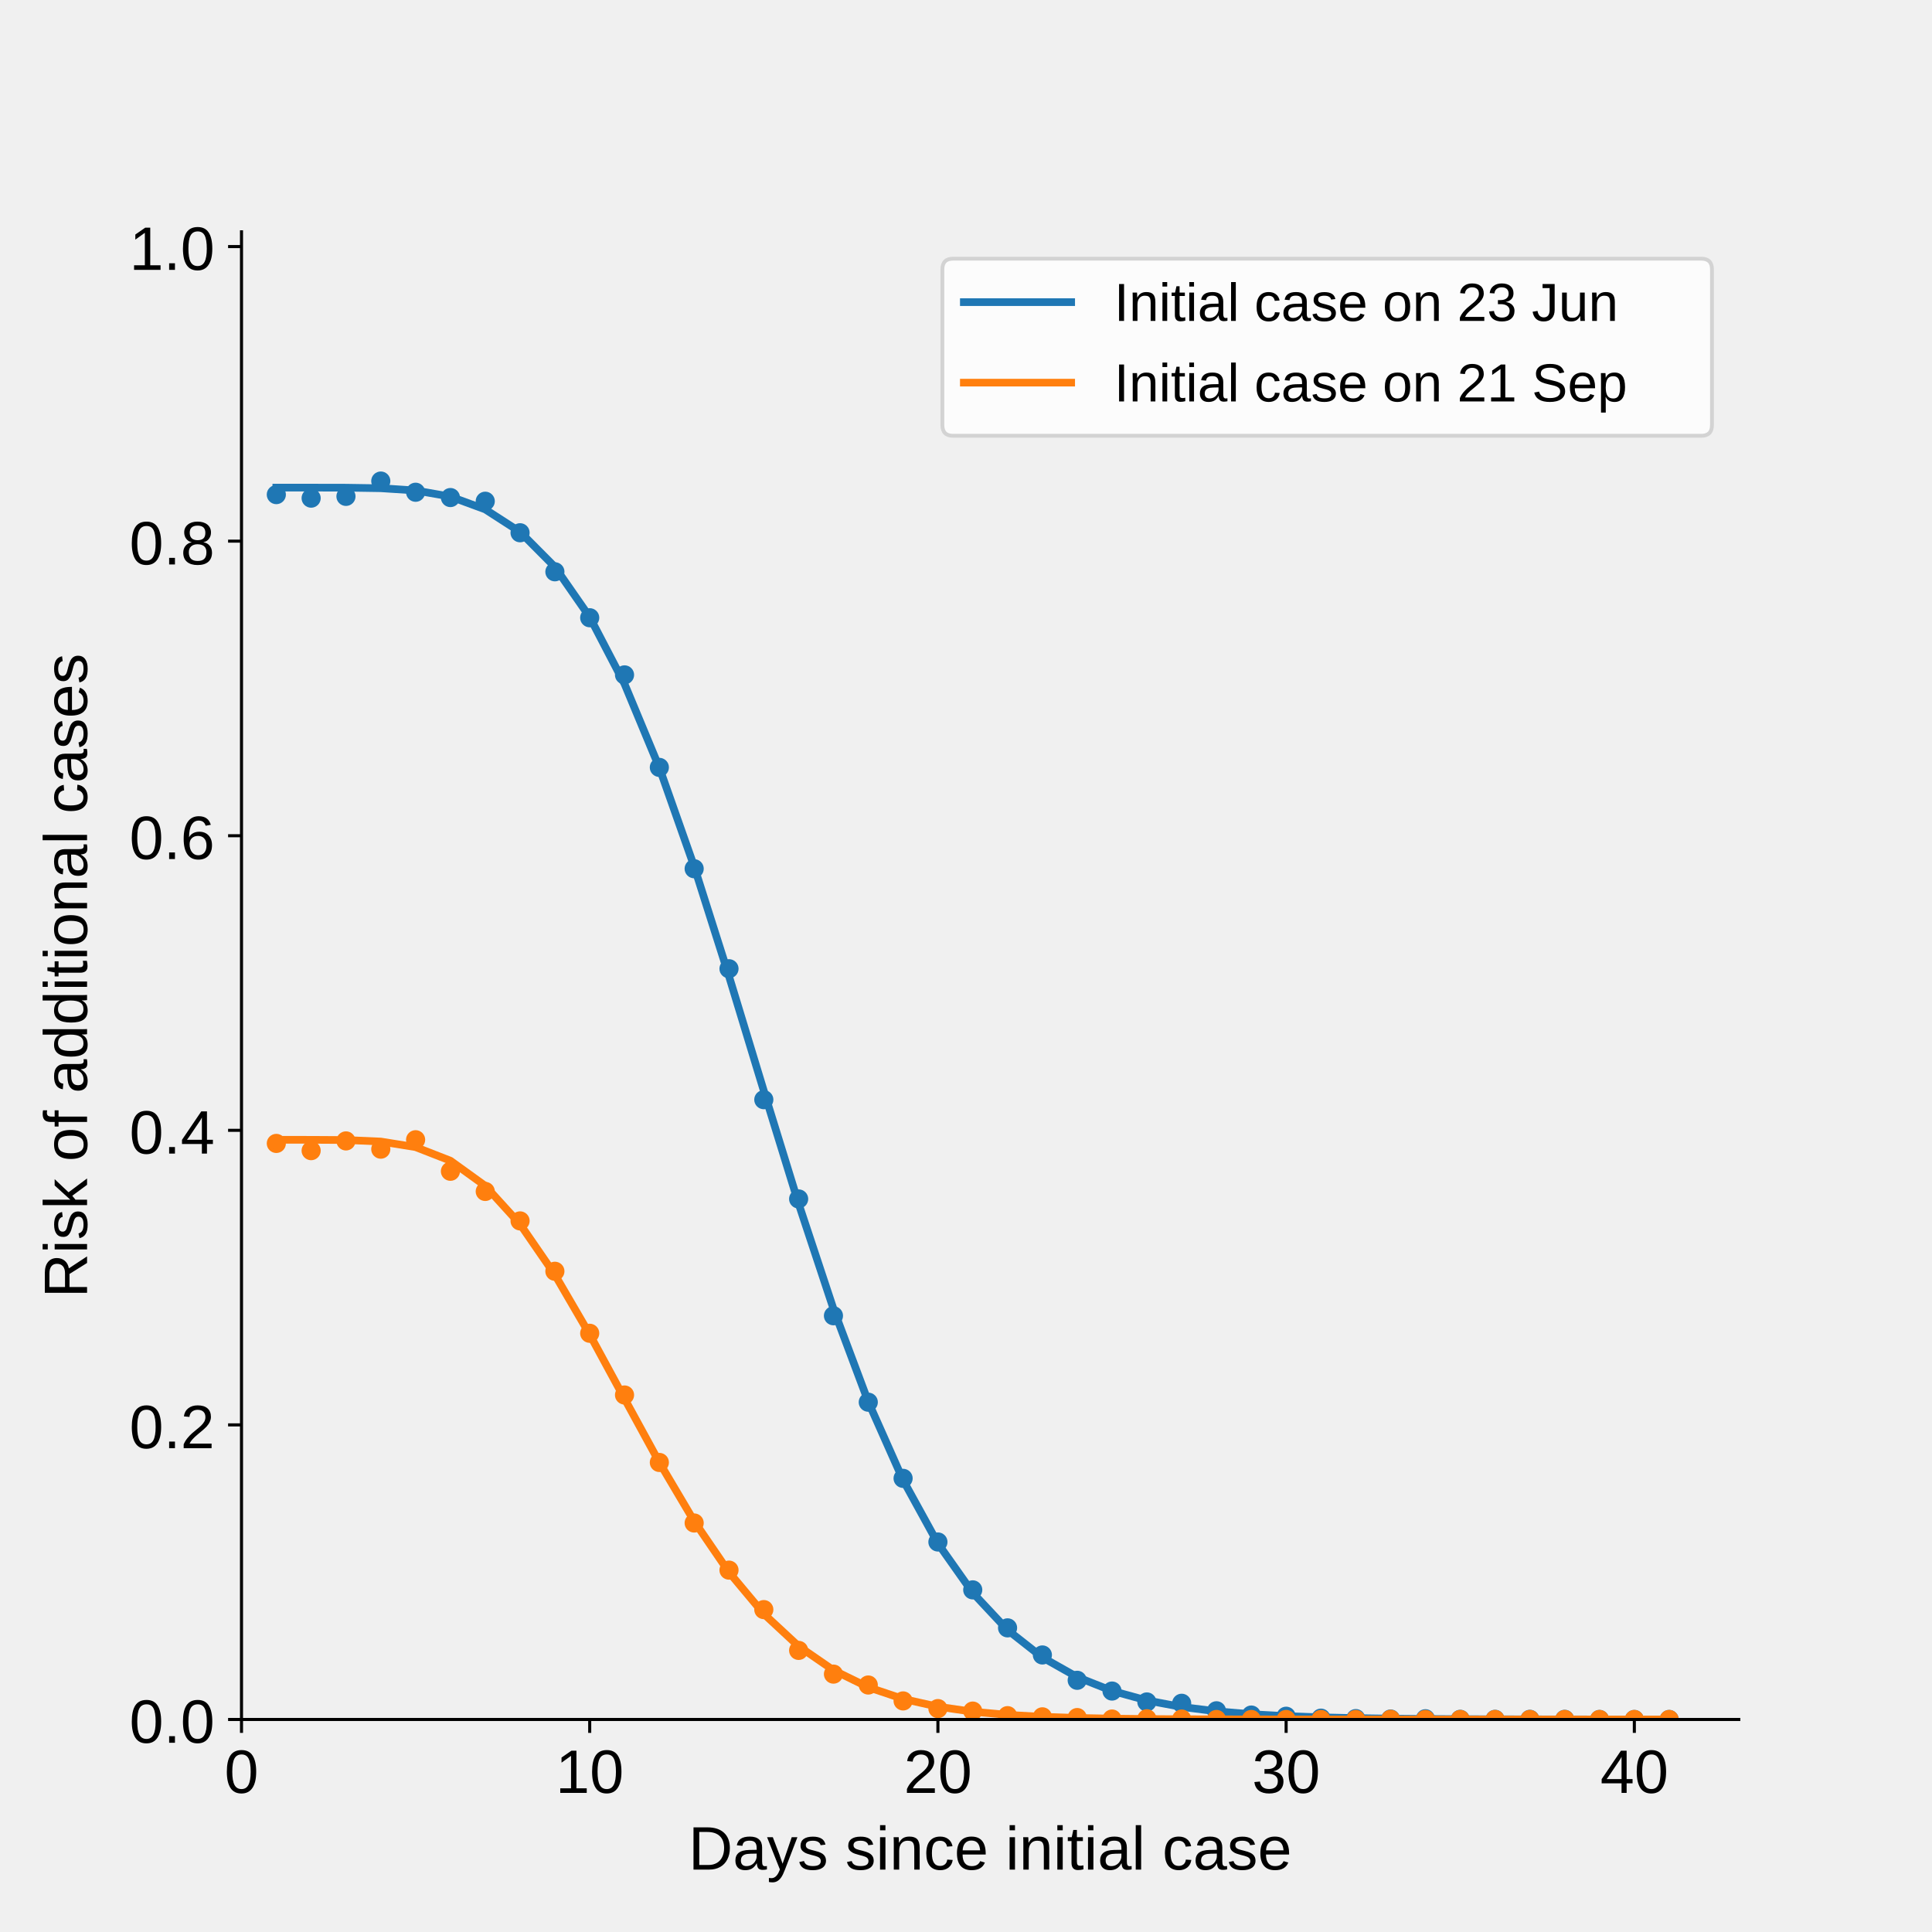
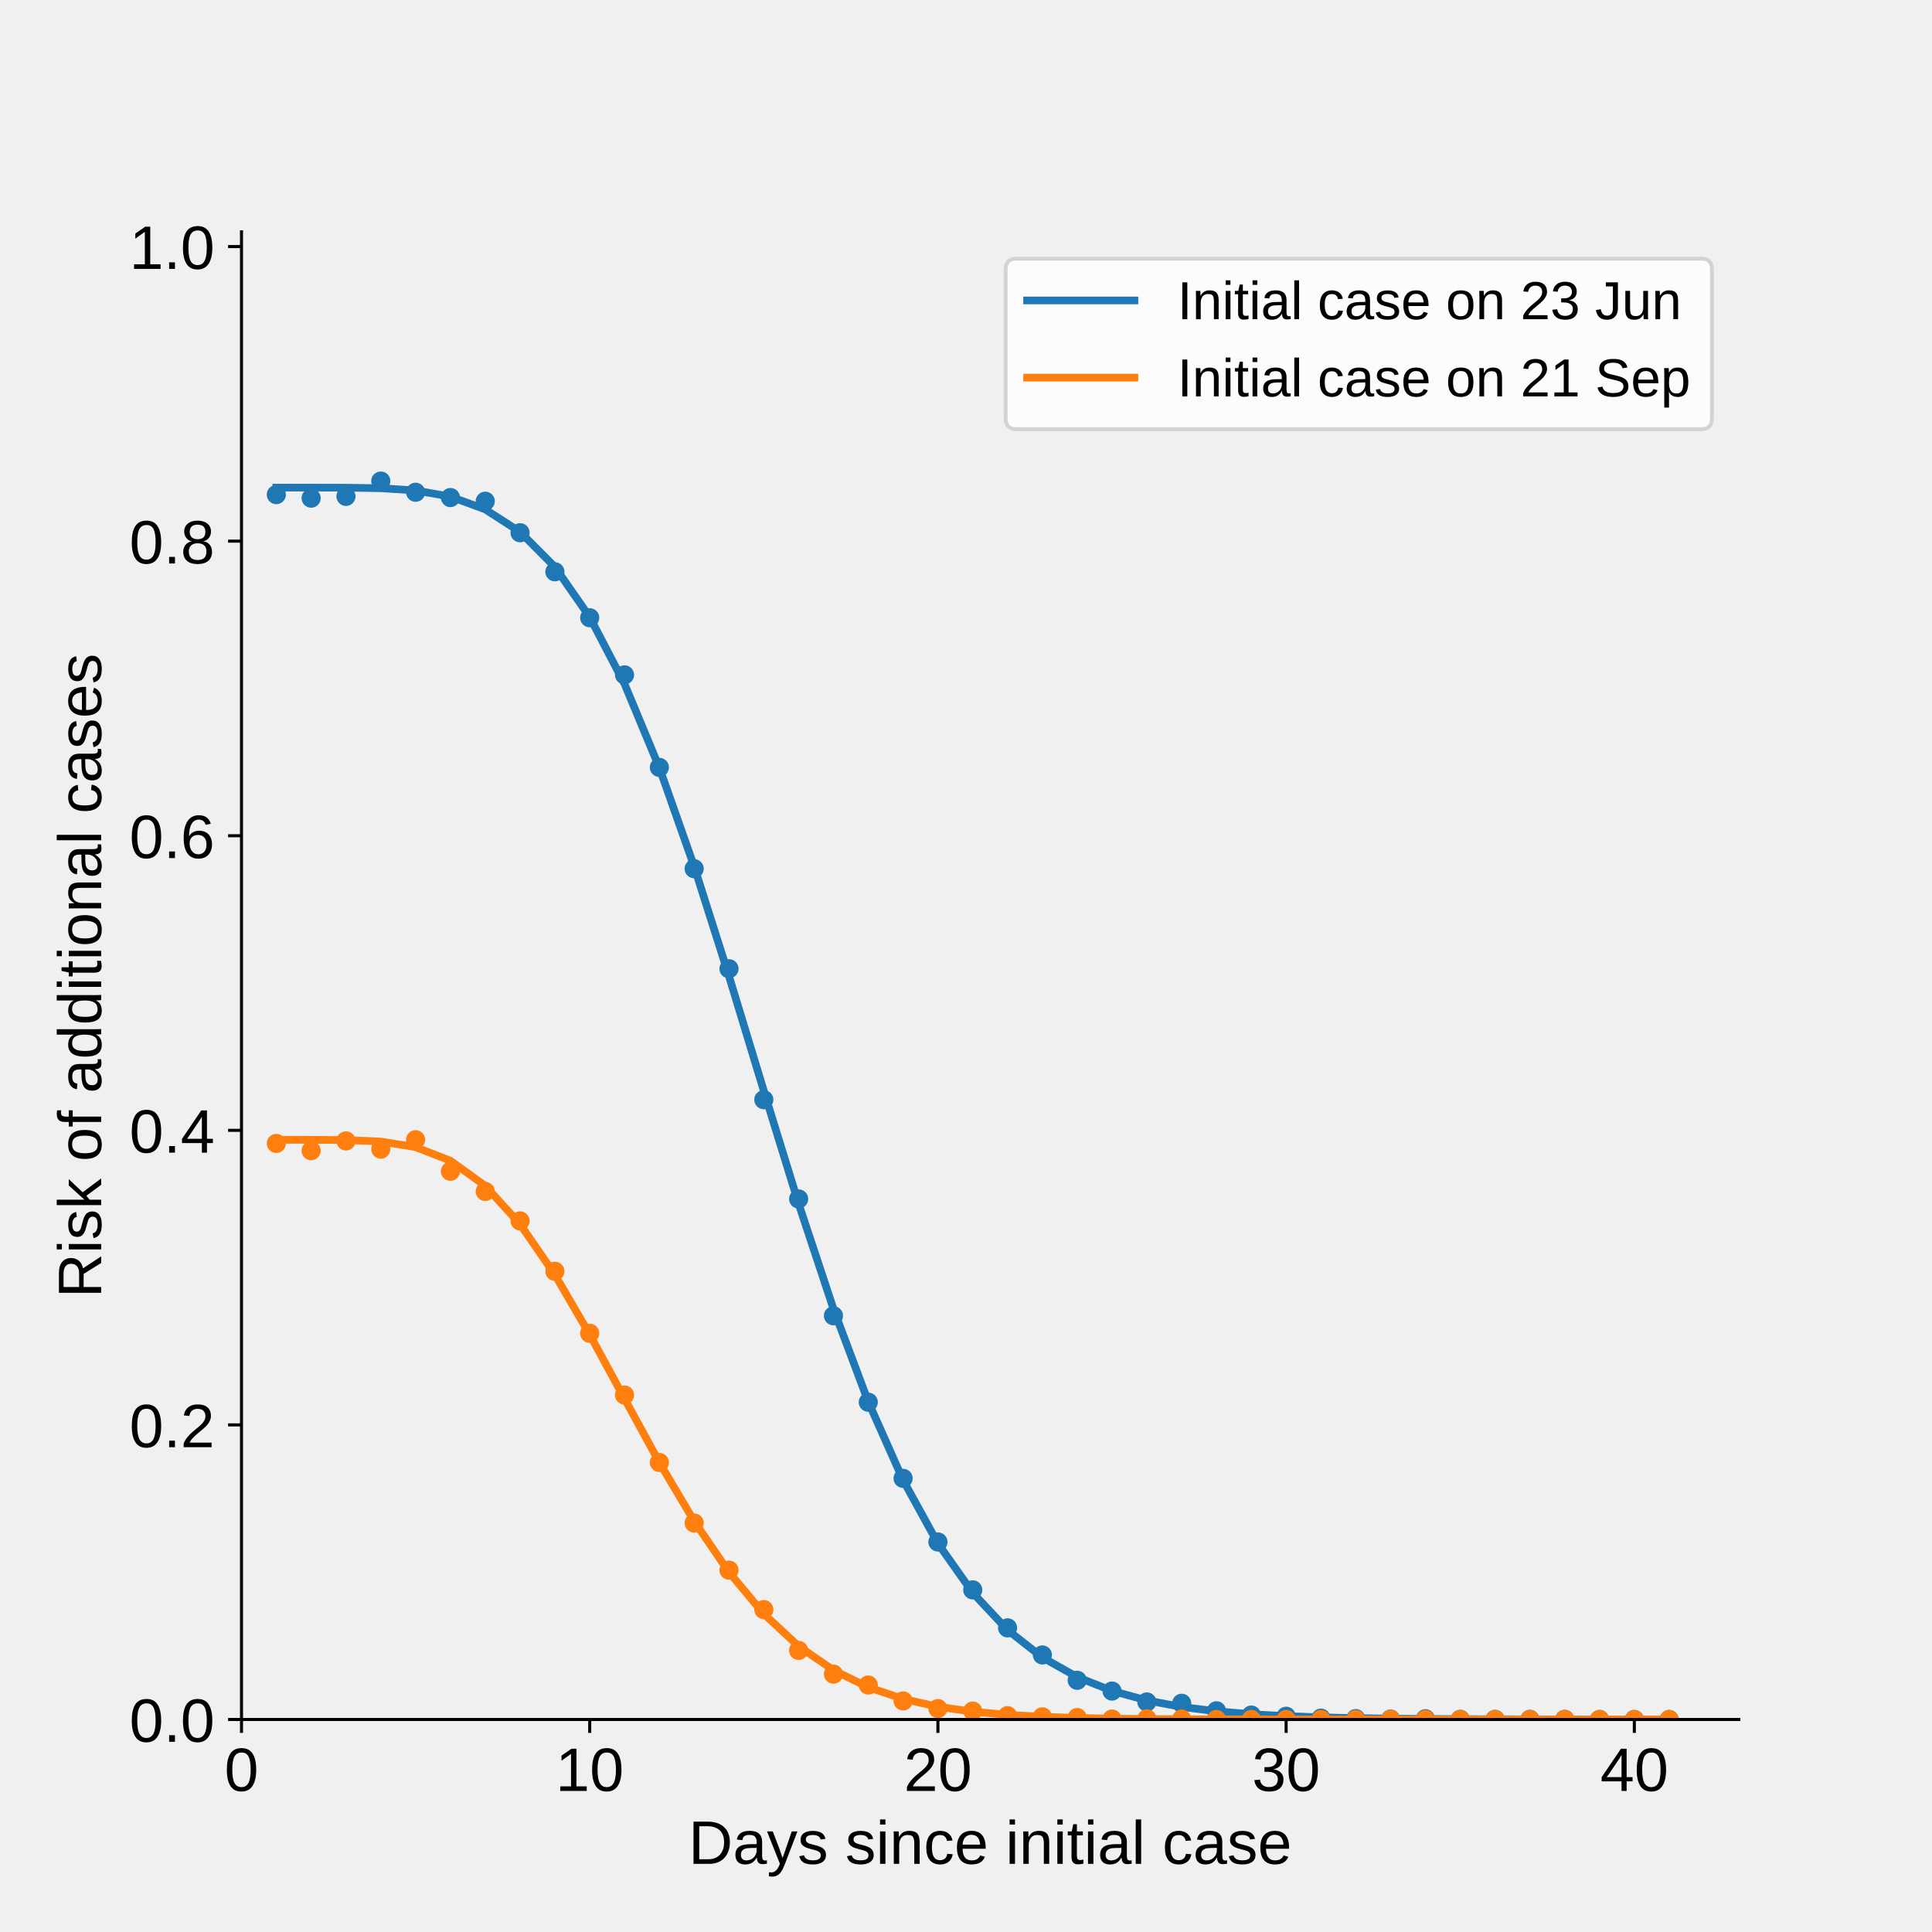
<svg xmlns="http://www.w3.org/2000/svg" xmlns:xlink="http://www.w3.org/1999/xlink" width="504pt" height="504pt" viewBox="0 0 504 504" version="1.1">
  <defs>
    <style type="text/css">*{stroke-linejoin: round; stroke-linecap: butt}</style>
  </defs>
  <g id="figure_1">
    <g id="patch_1">
      <path d="M 0 504  L 504 504  L 504 0  L 0 0  L 0 504  z " style="fill: none" />
    </g>
    <g id="axes_1">
      <g id="patch_2">
        <path d="M 63 448.56  L 453.6 448.56  L 453.6 60.48  L 63 60.48  L 63 448.56  z " style="fill: none" />
      </g>
      <g id="matplotlib.axis_1">
        <g id="xtick_1">
          <g id="line2d_1">
            <defs>
-               <path id="m8d5e9d5358" d="M 0 0  L 0 3.5  " style="stroke: #000000; stroke-width: 0.8" />
+               <path id="m6ea87cc6c7" d="M 0 0  L 0 3.5  " style="stroke: #000000; stroke-width: 0.8" />
            </defs>
            <g>
-               <use xlink:href="#m8d5e9d5358" x="63" y="448.56" style="stroke: #000000; stroke-width: 0.8" />
+               <use xlink:href="#m6ea87cc6c7" x="63" y="448.56" style="stroke: #000000; stroke-width: 0.8" />
            </g>
          </g>
          <g id="text_1">
-             <text style="font-size: 16px; font-family: 'Arial', sans-serif; text-anchor: middle" x="63" y="467.716" transform="rotate(-0 63 467.7163)">0</text>
+             <text style="font-size: 16px; font-family: 'Arial', sans-serif; text-anchor: middle" x="63" y="467.208" transform="rotate(-0 63 467.2084)">0</text>
          </g>
        </g>
        <g id="xtick_2">
          <g id="line2d_2">
            <g>
-               <use xlink:href="#m8d5e9d5358" x="153.837" y="448.56" style="stroke: #000000; stroke-width: 0.8" />
+               <use xlink:href="#m6ea87cc6c7" x="153.837" y="448.56" style="stroke: #000000; stroke-width: 0.8" />
            </g>
          </g>
          <g id="text_2">
-             <text style="font-size: 16px; font-family: 'Arial', sans-serif; text-anchor: middle" x="153.837" y="467.716" transform="rotate(-0 153.8372 467.7163)">10</text>
+             <text style="font-size: 16px; font-family: 'Arial', sans-serif; text-anchor: middle" x="153.837" y="467.208" transform="rotate(-0 153.8372 467.2084)">10</text>
          </g>
        </g>
        <g id="xtick_3">
          <g id="line2d_3">
            <g>
-               <use xlink:href="#m8d5e9d5358" x="244.674" y="448.56" style="stroke: #000000; stroke-width: 0.8" />
+               <use xlink:href="#m6ea87cc6c7" x="244.674" y="448.56" style="stroke: #000000; stroke-width: 0.8" />
            </g>
          </g>
          <g id="text_3">
-             <text style="font-size: 16px; font-family: 'Arial', sans-serif; text-anchor: middle" x="244.674" y="467.716" transform="rotate(-0 244.6744 467.7163)">20</text>
+             <text style="font-size: 16px; font-family: 'Arial', sans-serif; text-anchor: middle" x="244.674" y="467.208" transform="rotate(-0 244.6744 467.2084)">20</text>
          </g>
        </g>
        <g id="xtick_4">
          <g id="line2d_4">
            <g>
-               <use xlink:href="#m8d5e9d5358" x="335.512" y="448.56" style="stroke: #000000; stroke-width: 0.8" />
+               <use xlink:href="#m6ea87cc6c7" x="335.512" y="448.56" style="stroke: #000000; stroke-width: 0.8" />
            </g>
          </g>
          <g id="text_4">
-             <text style="font-size: 16px; font-family: 'Arial', sans-serif; text-anchor: middle" x="335.512" y="467.716" transform="rotate(-0 335.5116 467.7163)">30</text>
+             <text style="font-size: 16px; font-family: 'Arial', sans-serif; text-anchor: middle" x="335.512" y="467.208" transform="rotate(-0 335.5116 467.2084)">30</text>
          </g>
        </g>
        <g id="xtick_5">
          <g id="line2d_5">
            <g>
-               <use xlink:href="#m8d5e9d5358" x="426.349" y="448.56" style="stroke: #000000; stroke-width: 0.8" />
+               <use xlink:href="#m6ea87cc6c7" x="426.349" y="448.56" style="stroke: #000000; stroke-width: 0.8" />
            </g>
          </g>
          <g id="text_5">
-             <text style="font-size: 16px; font-family: 'Arial', sans-serif; text-anchor: middle" x="426.349" y="467.716" transform="rotate(-0 426.3488 467.7163)">40</text>
+             <text style="font-size: 16px; font-family: 'Arial', sans-serif; text-anchor: middle" x="426.349" y="467.208" transform="rotate(-0 426.3488 467.2084)">40</text>
          </g>
        </g>
        <g id="text_6">
-           <text style="font-size: 16px; font-family: 'Arial', sans-serif; text-anchor: middle" x="258.3" y="487.717" transform="rotate(-0 258.3 487.7175)">Days since initial case</text>
+           <text style="font-size: 16px; font-family: 'Arial', sans-serif; text-anchor: middle" x="258.3" y="486.224" transform="rotate(-0 258.3 486.2241)">Days since initial case</text>
        </g>
      </g>
      <g id="matplotlib.axis_2">
        <g id="ytick_1">
          <g id="line2d_6">
            <defs>
-               <path id="ma9a25d0d80" d="M 0 0  L -3.5 0  " style="stroke: #000000; stroke-width: 0.8" />
+               <path id="me4f14fa879" d="M 0 0  L -3.5 0  " style="stroke: #000000; stroke-width: 0.8" />
            </defs>
            <g>
-               <use xlink:href="#ma9a25d0d80" x="63" y="448.56" style="stroke: #000000; stroke-width: 0.8" />
+               <use xlink:href="#me4f14fa879" x="63" y="448.56" style="stroke: #000000; stroke-width: 0.8" />
            </g>
          </g>
          <g id="text_7">
-             <text style="font-size: 16px; font-family: 'Arial', sans-serif; text-anchor: end" x="56" y="454.638" transform="rotate(-0 56 454.6381)">0.0</text>
+             <text style="font-size: 16px; font-family: 'Arial', sans-serif; text-anchor: end" x="56" y="454.384" transform="rotate(-0 56 454.3842)">0.0</text>
          </g>
        </g>
        <g id="ytick_2">
          <g id="line2d_7">
            <g>
-               <use xlink:href="#ma9a25d0d80" x="63" y="371.712" style="stroke: #000000; stroke-width: 0.8" />
+               <use xlink:href="#me4f14fa879" x="63" y="371.712" style="stroke: #000000; stroke-width: 0.8" />
            </g>
          </g>
          <g id="text_8">
-             <text style="font-size: 16px; font-family: 'Arial', sans-serif; text-anchor: end" x="56" y="377.791" transform="rotate(-0 56 377.7906)">0.2</text>
+             <text style="font-size: 16px; font-family: 'Arial', sans-serif; text-anchor: end" x="56" y="377.537" transform="rotate(-0 56 377.5367)">0.2</text>
          </g>
        </g>
        <g id="ytick_3">
          <g id="line2d_8">
            <g>
-               <use xlink:href="#ma9a25d0d80" x="63" y="294.865" style="stroke: #000000; stroke-width: 0.8" />
+               <use xlink:href="#me4f14fa879" x="63" y="294.865" style="stroke: #000000; stroke-width: 0.8" />
            </g>
          </g>
          <g id="text_9">
-             <text style="font-size: 16px; font-family: 'Arial', sans-serif; text-anchor: end" x="56" y="300.943" transform="rotate(-0 56 300.9431)">0.4</text>
+             <text style="font-size: 16px; font-family: 'Arial', sans-serif; text-anchor: end" x="56" y="300.689" transform="rotate(-0 56 300.6892)">0.4</text>
          </g>
        </g>
        <g id="ytick_4">
          <g id="line2d_9">
            <g>
-               <use xlink:href="#ma9a25d0d80" x="63" y="218.017" style="stroke: #000000; stroke-width: 0.8" />
+               <use xlink:href="#me4f14fa879" x="63" y="218.017" style="stroke: #000000; stroke-width: 0.8" />
            </g>
          </g>
          <g id="text_10">
-             <text style="font-size: 16px; font-family: 'Arial', sans-serif; text-anchor: end" x="56" y="224.096" transform="rotate(-0 56 224.0956)">0.6</text>
+             <text style="font-size: 16px; font-family: 'Arial', sans-serif; text-anchor: end" x="56" y="223.842" transform="rotate(-0 56 223.8416)">0.6</text>
          </g>
        </g>
        <g id="ytick_5">
          <g id="line2d_10">
            <g>
-               <use xlink:href="#ma9a25d0d80" x="63" y="141.17" style="stroke: #000000; stroke-width: 0.8" />
+               <use xlink:href="#me4f14fa879" x="63" y="141.17" style="stroke: #000000; stroke-width: 0.8" />
            </g>
          </g>
          <g id="text_11">
-             <text style="font-size: 16px; font-family: 'Arial', sans-serif; text-anchor: end" x="56" y="147.248" transform="rotate(-0 56 147.248)">0.8</text>
+             <text style="font-size: 16px; font-family: 'Arial', sans-serif; text-anchor: end" x="56" y="146.994" transform="rotate(-0 56 146.9941)">0.8</text>
          </g>
        </g>
        <g id="ytick_6">
          <g id="line2d_11">
            <g>
-               <use xlink:href="#ma9a25d0d80" x="63" y="64.322" style="stroke: #000000; stroke-width: 0.8" />
+               <use xlink:href="#me4f14fa879" x="63" y="64.322" style="stroke: #000000; stroke-width: 0.8" />
            </g>
          </g>
          <g id="text_12">
-             <text style="font-size: 16px; font-family: 'Arial', sans-serif; text-anchor: end" x="56" y="70.401" transform="rotate(-0 56 70.4005)">1.0</text>
+             <text style="font-size: 16px; font-family: 'Arial', sans-serif; text-anchor: end" x="56" y="70.147" transform="rotate(-0 56 70.1466)">1.0</text>
          </g>
        </g>
        <g id="text_13">
-           <text style="font-size: 16px; font-family: 'Arial', sans-serif; text-anchor: middle" x="22.711" y="254.52" transform="rotate(-90 22.71125 254.52)">Risk of additional cases</text>
+           <text style="font-size: 16px; font-family: 'Arial', sans-serif; text-anchor: middle" x="26.393" y="254.52" transform="rotate(-90 26.39281 254.52)">Risk of additional cases</text>
        </g>
      </g>
      <g id="line2d_12">
-         <path d="M 72.084 127.204  L 81.167 127.205  L 90.251 127.222  L 99.335 127.365  L 108.419 127.951  L 117.502 129.547  L 126.586 132.888  L 135.67 138.753  L 144.753 147.894  L 153.837 160.967  L 162.921 178.411  L 172.005 200.268  L 181.088 226.042  L 190.172 254.661  L 199.256 284.566  L 208.34 314.015  L 217.423 341.439  L 226.507 365.677  L 235.591 386.111  L 244.674 402.631  L 253.758 415.501  L 262.842 425.218  L 271.926 432.364  L 281.009 437.491  L 290.093 441.098  L 299.177 443.591  L 308.26 445.288  L 317.344 446.427  L 326.428 447.183  L 335.512 447.678  L 344.595 447.999  L 353.679 448.206  L 362.763 448.338  L 371.847 448.422  L 380.93 448.474  L 390.014 448.507  L 399.098 448.528  L 408.181 448.54  L 417.265 448.548  L 426.349 448.553  L 435.433 448.56  " clip-path="url(#pbad098b954)" style="fill: none; stroke: #1f77b4; stroke-width: 2; stroke-linecap: square" />
+         <path d="M 72.084 127.204  L 81.167 127.205  L 90.251 127.222  L 99.335 127.365  L 108.419 127.951  L 117.502 129.547  L 126.586 132.888  L 135.67 138.753  L 144.753 147.894  L 153.837 160.967  L 162.921 178.411  L 172.005 200.268  L 181.088 226.042  L 190.172 254.661  L 199.256 284.566  L 208.34 314.015  L 217.423 341.439  L 226.507 365.677  L 235.591 386.111  L 244.674 402.631  L 253.758 415.501  L 262.842 425.218  L 271.926 432.364  L 281.009 437.491  L 290.093 441.098  L 299.177 443.591  L 308.26 445.288  L 317.344 446.427  L 326.428 447.183  L 335.512 447.678  L 344.595 447.999  L 353.679 448.206  L 362.763 448.338  L 371.847 448.422  L 380.93 448.474  L 390.014 448.507  L 399.098 448.528  L 408.181 448.54  L 417.265 448.548  L 426.349 448.553  L 435.433 448.56  " clip-path="url(#p8e885e8b89)" style="fill: none; stroke: #1f77b4; stroke-width: 2; stroke-linecap: square" />
      </g>
      <g id="line2d_13">
        <defs>
-           <path id="m967193c078" d="M 0 2  C 0.53 2 1.039 1.789 1.414 1.414  C 1.789 1.039 2 0.53 2 0  C 2 -0.53 1.789 -1.039 1.414 -1.414  C 1.039 -1.789 0.53 -2 0 -2  C -0.53 -2 -1.039 -1.789 -1.414 -1.414  C -1.789 -1.039 -2 -0.53 -2 0  C -2 0.53 -1.789 1.039 -1.414 1.414  C -1.039 1.789 -0.53 2 0 2  z " style="stroke: #1f77b4" />
+           <path id="mb5fead1969" d="M 0 2  C 0.53 2 1.039 1.789 1.414 1.414  C 1.789 1.039 2 0.53 2 0  C 2 -0.53 1.789 -1.039 1.414 -1.414  C 1.039 -1.789 0.53 -2 0 -2  C -0.53 -2 -1.039 -1.789 -1.414 -1.414  C -1.789 -1.039 -2 -0.53 -2 0  C -2 0.53 -1.789 1.039 -1.414 1.414  C -1.039 1.789 -0.53 2 0 2  z " style="stroke: #1f77b4" />
        </defs>
-         <g clip-path="url(#pbad098b954)">
-           <use xlink:href="#m967193c078" x="72.084" y="129.028" style="fill: #1f77b4; stroke: #1f77b4" />
-           <use xlink:href="#m967193c078" x="81.167" y="129.95" style="fill: #1f77b4; stroke: #1f77b4" />
-           <use xlink:href="#m967193c078" x="90.251" y="129.489" style="fill: #1f77b4; stroke: #1f77b4" />
-           <use xlink:href="#m967193c078" x="99.335" y="125.493" style="fill: #1f77b4; stroke: #1f77b4" />
-           <use xlink:href="#m967193c078" x="108.419" y="128.413" style="fill: #1f77b4; stroke: #1f77b4" />
-           <use xlink:href="#m967193c078" x="117.502" y="129.796" style="fill: #1f77b4; stroke: #1f77b4" />
-           <use xlink:href="#m967193c078" x="126.586" y="130.757" style="fill: #1f77b4; stroke: #1f77b4" />
-           <use xlink:href="#m967193c078" x="135.67" y="138.98" style="fill: #1f77b4; stroke: #1f77b4" />
-           <use xlink:href="#m967193c078" x="144.753" y="149.162" style="fill: #1f77b4; stroke: #1f77b4" />
-           <use xlink:href="#m967193c078" x="153.837" y="161.15" style="fill: #1f77b4; stroke: #1f77b4" />
-           <use xlink:href="#m967193c078" x="162.921" y="176.059" style="fill: #1f77b4; stroke: #1f77b4" />
-           <use xlink:href="#m967193c078" x="172.005" y="200.189" style="fill: #1f77b4; stroke: #1f77b4" />
-           <use xlink:href="#m967193c078" x="181.088" y="226.624" style="fill: #1f77b4; stroke: #1f77b4" />
-           <use xlink:href="#m967193c078" x="190.172" y="252.714" style="fill: #1f77b4; stroke: #1f77b4" />
-           <use xlink:href="#m967193c078" x="199.256" y="286.873" style="fill: #1f77b4; stroke: #1f77b4" />
-           <use xlink:href="#m967193c078" x="208.34" y="312.77" style="fill: #1f77b4; stroke: #1f77b4" />
-           <use xlink:href="#m967193c078" x="217.423" y="343.24" style="fill: #1f77b4; stroke: #1f77b4" />
-           <use xlink:href="#m967193c078" x="226.507" y="365.795" style="fill: #1f77b4; stroke: #1f77b4" />
-           <use xlink:href="#m967193c078" x="235.591" y="385.66" style="fill: #1f77b4; stroke: #1f77b4" />
-           <use xlink:href="#m967193c078" x="244.674" y="402.259" style="fill: #1f77b4; stroke: #1f77b4" />
-           <use xlink:href="#m967193c078" x="253.758" y="414.747" style="fill: #1f77b4; stroke: #1f77b4" />
-           <use xlink:href="#m967193c078" x="262.842" y="424.66" style="fill: #1f77b4; stroke: #1f77b4" />
-           <use xlink:href="#m967193c078" x="271.926" y="431.73" style="fill: #1f77b4; stroke: #1f77b4" />
-           <use xlink:href="#m967193c078" x="281.009" y="438.339" style="fill: #1f77b4; stroke: #1f77b4" />
-           <use xlink:href="#m967193c078" x="290.093" y="441.144" style="fill: #1f77b4; stroke: #1f77b4" />
-           <use xlink:href="#m967193c078" x="299.177" y="443.988" style="fill: #1f77b4; stroke: #1f77b4" />
-           <use xlink:href="#m967193c078" x="308.26" y="444.333" style="fill: #1f77b4; stroke: #1f77b4" />
-           <use xlink:href="#m967193c078" x="317.344" y="446.293" style="fill: #1f77b4; stroke: #1f77b4" />
-           <use xlink:href="#m967193c078" x="326.428" y="447.407" style="fill: #1f77b4; stroke: #1f77b4" />
-           <use xlink:href="#m967193c078" x="335.512" y="447.715" style="fill: #1f77b4; stroke: #1f77b4" />
-           <use xlink:href="#m967193c078" x="344.595" y="448.214" style="fill: #1f77b4; stroke: #1f77b4" />
-           <use xlink:href="#m967193c078" x="353.679" y="448.329" style="fill: #1f77b4; stroke: #1f77b4" />
-           <use xlink:href="#m967193c078" x="362.763" y="448.445" style="fill: #1f77b4; stroke: #1f77b4" />
-           <use xlink:href="#m967193c078" x="371.847" y="448.368" style="fill: #1f77b4; stroke: #1f77b4" />
-           <use xlink:href="#m967193c078" x="380.93" y="448.522" style="fill: #1f77b4; stroke: #1f77b4" />
-           <use xlink:href="#m967193c078" x="390.014" y="448.522" style="fill: #1f77b4; stroke: #1f77b4" />
-           <use xlink:href="#m967193c078" x="399.098" y="448.522" style="fill: #1f77b4; stroke: #1f77b4" />
-           <use xlink:href="#m967193c078" x="408.181" y="448.522" style="fill: #1f77b4; stroke: #1f77b4" />
-           <use xlink:href="#m967193c078" x="417.265" y="448.56" style="fill: #1f77b4; stroke: #1f77b4" />
-           <use xlink:href="#m967193c078" x="426.349" y="448.56" style="fill: #1f77b4; stroke: #1f77b4" />
-           <use xlink:href="#m967193c078" x="435.433" y="448.56" style="fill: #1f77b4; stroke: #1f77b4" />
+         <g clip-path="url(#p8e885e8b89)">
+           <use xlink:href="#mb5fead1969" x="72.084" y="129.028" style="fill: #1f77b4; stroke: #1f77b4" />
+           <use xlink:href="#mb5fead1969" x="81.167" y="129.95" style="fill: #1f77b4; stroke: #1f77b4" />
+           <use xlink:href="#mb5fead1969" x="90.251" y="129.489" style="fill: #1f77b4; stroke: #1f77b4" />
+           <use xlink:href="#mb5fead1969" x="99.335" y="125.493" style="fill: #1f77b4; stroke: #1f77b4" />
+           <use xlink:href="#mb5fead1969" x="108.419" y="128.413" style="fill: #1f77b4; stroke: #1f77b4" />
+           <use xlink:href="#mb5fead1969" x="117.502" y="129.796" style="fill: #1f77b4; stroke: #1f77b4" />
+           <use xlink:href="#mb5fead1969" x="126.586" y="130.757" style="fill: #1f77b4; stroke: #1f77b4" />
+           <use xlink:href="#mb5fead1969" x="135.67" y="138.98" style="fill: #1f77b4; stroke: #1f77b4" />
+           <use xlink:href="#mb5fead1969" x="144.753" y="149.162" style="fill: #1f77b4; stroke: #1f77b4" />
+           <use xlink:href="#mb5fead1969" x="153.837" y="161.15" style="fill: #1f77b4; stroke: #1f77b4" />
+           <use xlink:href="#mb5fead1969" x="162.921" y="176.059" style="fill: #1f77b4; stroke: #1f77b4" />
+           <use xlink:href="#mb5fead1969" x="172.005" y="200.189" style="fill: #1f77b4; stroke: #1f77b4" />
+           <use xlink:href="#mb5fead1969" x="181.088" y="226.624" style="fill: #1f77b4; stroke: #1f77b4" />
+           <use xlink:href="#mb5fead1969" x="190.172" y="252.714" style="fill: #1f77b4; stroke: #1f77b4" />
+           <use xlink:href="#mb5fead1969" x="199.256" y="286.873" style="fill: #1f77b4; stroke: #1f77b4" />
+           <use xlink:href="#mb5fead1969" x="208.34" y="312.77" style="fill: #1f77b4; stroke: #1f77b4" />
+           <use xlink:href="#mb5fead1969" x="217.423" y="343.24" style="fill: #1f77b4; stroke: #1f77b4" />
+           <use xlink:href="#mb5fead1969" x="226.507" y="365.795" style="fill: #1f77b4; stroke: #1f77b4" />
+           <use xlink:href="#mb5fead1969" x="235.591" y="385.66" style="fill: #1f77b4; stroke: #1f77b4" />
+           <use xlink:href="#mb5fead1969" x="244.674" y="402.259" style="fill: #1f77b4; stroke: #1f77b4" />
+           <use xlink:href="#mb5fead1969" x="253.758" y="414.747" style="fill: #1f77b4; stroke: #1f77b4" />
+           <use xlink:href="#mb5fead1969" x="262.842" y="424.66" style="fill: #1f77b4; stroke: #1f77b4" />
+           <use xlink:href="#mb5fead1969" x="271.926" y="431.73" style="fill: #1f77b4; stroke: #1f77b4" />
+           <use xlink:href="#mb5fead1969" x="281.009" y="438.339" style="fill: #1f77b4; stroke: #1f77b4" />
+           <use xlink:href="#mb5fead1969" x="290.093" y="441.144" style="fill: #1f77b4; stroke: #1f77b4" />
+           <use xlink:href="#mb5fead1969" x="299.177" y="443.988" style="fill: #1f77b4; stroke: #1f77b4" />
+           <use xlink:href="#mb5fead1969" x="308.26" y="444.333" style="fill: #1f77b4; stroke: #1f77b4" />
+           <use xlink:href="#mb5fead1969" x="317.344" y="446.293" style="fill: #1f77b4; stroke: #1f77b4" />
+           <use xlink:href="#mb5fead1969" x="326.428" y="447.407" style="fill: #1f77b4; stroke: #1f77b4" />
+           <use xlink:href="#mb5fead1969" x="335.512" y="447.715" style="fill: #1f77b4; stroke: #1f77b4" />
+           <use xlink:href="#mb5fead1969" x="344.595" y="448.214" style="fill: #1f77b4; stroke: #1f77b4" />
+           <use xlink:href="#mb5fead1969" x="353.679" y="448.329" style="fill: #1f77b4; stroke: #1f77b4" />
+           <use xlink:href="#mb5fead1969" x="362.763" y="448.445" style="fill: #1f77b4; stroke: #1f77b4" />
+           <use xlink:href="#mb5fead1969" x="371.847" y="448.368" style="fill: #1f77b4; stroke: #1f77b4" />
+           <use xlink:href="#mb5fead1969" x="380.93" y="448.522" style="fill: #1f77b4; stroke: #1f77b4" />
+           <use xlink:href="#mb5fead1969" x="390.014" y="448.522" style="fill: #1f77b4; stroke: #1f77b4" />
+           <use xlink:href="#mb5fead1969" x="399.098" y="448.522" style="fill: #1f77b4; stroke: #1f77b4" />
+           <use xlink:href="#mb5fead1969" x="408.181" y="448.522" style="fill: #1f77b4; stroke: #1f77b4" />
+           <use xlink:href="#mb5fead1969" x="417.265" y="448.56" style="fill: #1f77b4; stroke: #1f77b4" />
+           <use xlink:href="#mb5fead1969" x="426.349" y="448.56" style="fill: #1f77b4; stroke: #1f77b4" />
+           <use xlink:href="#mb5fead1969" x="435.433" y="448.56" style="fill: #1f77b4; stroke: #1f77b4" />
        </g>
      </g>
      <g id="line2d_14">
-         <path d="M 72.084 297.343  L 81.167 297.346  L 90.251 297.4  L 99.335 297.794  L 108.419 299.25  L 117.502 302.794  L 126.586 309.347  L 135.67 319.335  L 144.753 332.531  L 153.837 348.119  L 162.921 364.867  L 172.005 381.496  L 181.088 396.837  L 190.172 410.138  L 199.256 421.011  L 208.34 429.45  L 217.423 435.703  L 226.507 440.15  L 235.591 443.201  L 244.674 445.225  L 253.758 446.531  L 262.842 447.352  L 271.926 447.855  L 281.009 448.157  L 290.093 448.333  L 299.177 448.435  L 308.26 448.492  L 317.344 448.524  L 326.428 448.541  L 335.512 448.55  L 344.595 448.555  L 353.679 448.558  L 362.763 448.559  L 371.847 448.559  L 380.93 448.56  L 390.014 448.56  L 399.098 448.56  L 408.181 448.56  L 417.265 448.56  L 426.349 448.56  L 435.433 448.56  " clip-path="url(#pbad098b954)" style="fill: none; stroke: #ff7f0e; stroke-width: 2; stroke-linecap: square" />
+         <path d="M 72.084 297.343  L 81.167 297.346  L 90.251 297.4  L 99.335 297.794  L 108.419 299.25  L 117.502 302.794  L 126.586 309.347  L 135.67 319.335  L 144.753 332.531  L 153.837 348.119  L 162.921 364.867  L 172.005 381.496  L 181.088 396.837  L 190.172 410.138  L 199.256 421.011  L 208.34 429.45  L 217.423 435.703  L 226.507 440.15  L 235.591 443.201  L 244.674 445.225  L 253.758 446.531  L 262.842 447.352  L 271.926 447.855  L 281.009 448.157  L 290.093 448.333  L 299.177 448.435  L 308.26 448.492  L 317.344 448.524  L 326.428 448.541  L 335.512 448.55  L 344.595 448.555  L 353.679 448.558  L 362.763 448.559  L 371.847 448.559  L 380.93 448.56  L 390.014 448.56  L 399.098 448.56  L 408.181 448.56  L 417.265 448.56  L 426.349 448.56  L 435.433 448.56  " clip-path="url(#p8e885e8b89)" style="fill: none; stroke: #ff7f0e; stroke-width: 2; stroke-linecap: square" />
      </g>
      <g id="line2d_15">
        <defs>
-           <path id="mf6e246f6c7" d="M 0 2  C 0.53 2 1.039 1.789 1.414 1.414  C 1.789 1.039 2 0.53 2 0  C 2 -0.53 1.789 -1.039 1.414 -1.414  C 1.039 -1.789 0.53 -2 0 -2  C -0.53 -2 -1.039 -1.789 -1.414 -1.414  C -1.789 -1.039 -2 -0.53 -2 0  C -2 0.53 -1.789 1.039 -1.414 1.414  C -1.039 1.789 -0.53 2 0 2  z " style="stroke: #ff7f0e" />
+           <path id="m438c7890a3" d="M 0 2  C 0.53 2 1.039 1.789 1.414 1.414  C 1.789 1.039 2 0.53 2 0  C 2 -0.53 1.789 -1.039 1.414 -1.414  C 1.039 -1.789 0.53 -2 0 -2  C -0.53 -2 -1.039 -1.789 -1.414 -1.414  C -1.789 -1.039 -2 -0.53 -2 0  C -2 0.53 -1.789 1.039 -1.414 1.414  C -1.039 1.789 -0.53 2 0 2  z " style="stroke: #ff7f0e" />
        </defs>
-         <g clip-path="url(#pbad098b954)">
-           <use xlink:href="#mf6e246f6c7" x="72.084" y="298.285" style="fill: #ff7f0e; stroke: #ff7f0e" />
-           <use xlink:href="#mf6e246f6c7" x="81.167" y="300.167" style="fill: #ff7f0e; stroke: #ff7f0e" />
-           <use xlink:href="#mf6e246f6c7" x="90.251" y="297.631" style="fill: #ff7f0e; stroke: #ff7f0e" />
-           <use xlink:href="#mf6e246f6c7" x="99.335" y="299.783" style="fill: #ff7f0e; stroke: #ff7f0e" />
-           <use xlink:href="#mf6e246f6c7" x="108.419" y="297.324" style="fill: #ff7f0e; stroke: #ff7f0e" />
-           <use xlink:href="#mf6e246f6c7" x="117.502" y="305.547" style="fill: #ff7f0e; stroke: #ff7f0e" />
-           <use xlink:href="#mf6e246f6c7" x="126.586" y="310.811" style="fill: #ff7f0e; stroke: #ff7f0e" />
-           <use xlink:href="#mf6e246f6c7" x="135.67" y="318.496" style="fill: #ff7f0e; stroke: #ff7f0e" />
-           <use xlink:href="#mf6e246f6c7" x="144.753" y="331.636" style="fill: #ff7f0e; stroke: #ff7f0e" />
-           <use xlink:href="#mf6e246f6c7" x="153.837" y="347.813" style="fill: #ff7f0e; stroke: #ff7f0e" />
-           <use xlink:href="#mf6e246f6c7" x="162.921" y="363.912" style="fill: #ff7f0e; stroke: #ff7f0e" />
-           <use xlink:href="#mf6e246f6c7" x="172.005" y="381.511" style="fill: #ff7f0e; stroke: #ff7f0e" />
-           <use xlink:href="#mf6e246f6c7" x="181.088" y="397.303" style="fill: #ff7f0e; stroke: #ff7f0e" />
-           <use xlink:href="#mf6e246f6c7" x="190.172" y="409.598" style="fill: #ff7f0e; stroke: #ff7f0e" />
-           <use xlink:href="#mf6e246f6c7" x="199.256" y="419.896" style="fill: #ff7f0e; stroke: #ff7f0e" />
-           <use xlink:href="#mf6e246f6c7" x="208.34" y="430.539" style="fill: #ff7f0e; stroke: #ff7f0e" />
-           <use xlink:href="#mf6e246f6c7" x="217.423" y="436.725" style="fill: #ff7f0e; stroke: #ff7f0e" />
-           <use xlink:href="#mf6e246f6c7" x="226.507" y="439.569" style="fill: #ff7f0e; stroke: #ff7f0e" />
-           <use xlink:href="#mf6e246f6c7" x="235.591" y="443.719" style="fill: #ff7f0e; stroke: #ff7f0e" />
-           <use xlink:href="#mf6e246f6c7" x="244.674" y="445.717" style="fill: #ff7f0e; stroke: #ff7f0e" />
-           <use xlink:href="#mf6e246f6c7" x="253.758" y="446.37" style="fill: #ff7f0e; stroke: #ff7f0e" />
-           <use xlink:href="#mf6e246f6c7" x="262.842" y="447.561" style="fill: #ff7f0e; stroke: #ff7f0e" />
-           <use xlink:href="#mf6e246f6c7" x="271.926" y="447.868" style="fill: #ff7f0e; stroke: #ff7f0e" />
-           <use xlink:href="#mf6e246f6c7" x="281.009" y="448.06" style="fill: #ff7f0e; stroke: #ff7f0e" />
-           <use xlink:href="#mf6e246f6c7" x="290.093" y="448.445" style="fill: #ff7f0e; stroke: #ff7f0e" />
-           <use xlink:href="#mf6e246f6c7" x="299.177" y="448.368" style="fill: #ff7f0e; stroke: #ff7f0e" />
-           <use xlink:href="#mf6e246f6c7" x="308.26" y="448.445" style="fill: #ff7f0e; stroke: #ff7f0e" />
-           <use xlink:href="#mf6e246f6c7" x="317.344" y="448.56" style="fill: #ff7f0e; stroke: #ff7f0e" />
-           <use xlink:href="#mf6e246f6c7" x="326.428" y="448.56" style="fill: #ff7f0e; stroke: #ff7f0e" />
-           <use xlink:href="#mf6e246f6c7" x="335.512" y="448.56" style="fill: #ff7f0e; stroke: #ff7f0e" />
-           <use xlink:href="#mf6e246f6c7" x="344.595" y="448.56" style="fill: #ff7f0e; stroke: #ff7f0e" />
-           <use xlink:href="#mf6e246f6c7" x="353.679" y="448.56" style="fill: #ff7f0e; stroke: #ff7f0e" />
-           <use xlink:href="#mf6e246f6c7" x="362.763" y="448.522" style="fill: #ff7f0e; stroke: #ff7f0e" />
-           <use xlink:href="#mf6e246f6c7" x="371.847" y="448.56" style="fill: #ff7f0e; stroke: #ff7f0e" />
-           <use xlink:href="#mf6e246f6c7" x="380.93" y="448.56" style="fill: #ff7f0e; stroke: #ff7f0e" />
-           <use xlink:href="#mf6e246f6c7" x="390.014" y="448.56" style="fill: #ff7f0e; stroke: #ff7f0e" />
-           <use xlink:href="#mf6e246f6c7" x="399.098" y="448.56" style="fill: #ff7f0e; stroke: #ff7f0e" />
-           <use xlink:href="#mf6e246f6c7" x="408.181" y="448.56" style="fill: #ff7f0e; stroke: #ff7f0e" />
-           <use xlink:href="#mf6e246f6c7" x="417.265" y="448.56" style="fill: #ff7f0e; stroke: #ff7f0e" />
-           <use xlink:href="#mf6e246f6c7" x="426.349" y="448.56" style="fill: #ff7f0e; stroke: #ff7f0e" />
-           <use xlink:href="#mf6e246f6c7" x="435.433" y="448.56" style="fill: #ff7f0e; stroke: #ff7f0e" />
+         <g clip-path="url(#p8e885e8b89)">
+           <use xlink:href="#m438c7890a3" x="72.084" y="298.285" style="fill: #ff7f0e; stroke: #ff7f0e" />
+           <use xlink:href="#m438c7890a3" x="81.167" y="300.167" style="fill: #ff7f0e; stroke: #ff7f0e" />
+           <use xlink:href="#m438c7890a3" x="90.251" y="297.631" style="fill: #ff7f0e; stroke: #ff7f0e" />
+           <use xlink:href="#m438c7890a3" x="99.335" y="299.783" style="fill: #ff7f0e; stroke: #ff7f0e" />
+           <use xlink:href="#m438c7890a3" x="108.419" y="297.324" style="fill: #ff7f0e; stroke: #ff7f0e" />
+           <use xlink:href="#m438c7890a3" x="117.502" y="305.547" style="fill: #ff7f0e; stroke: #ff7f0e" />
+           <use xlink:href="#m438c7890a3" x="126.586" y="310.811" style="fill: #ff7f0e; stroke: #ff7f0e" />
+           <use xlink:href="#m438c7890a3" x="135.67" y="318.496" style="fill: #ff7f0e; stroke: #ff7f0e" />
+           <use xlink:href="#m438c7890a3" x="144.753" y="331.636" style="fill: #ff7f0e; stroke: #ff7f0e" />
+           <use xlink:href="#m438c7890a3" x="153.837" y="347.813" style="fill: #ff7f0e; stroke: #ff7f0e" />
+           <use xlink:href="#m438c7890a3" x="162.921" y="363.912" style="fill: #ff7f0e; stroke: #ff7f0e" />
+           <use xlink:href="#m438c7890a3" x="172.005" y="381.511" style="fill: #ff7f0e; stroke: #ff7f0e" />
+           <use xlink:href="#m438c7890a3" x="181.088" y="397.303" style="fill: #ff7f0e; stroke: #ff7f0e" />
+           <use xlink:href="#m438c7890a3" x="190.172" y="409.598" style="fill: #ff7f0e; stroke: #ff7f0e" />
+           <use xlink:href="#m438c7890a3" x="199.256" y="419.896" style="fill: #ff7f0e; stroke: #ff7f0e" />
+           <use xlink:href="#m438c7890a3" x="208.34" y="430.539" style="fill: #ff7f0e; stroke: #ff7f0e" />
+           <use xlink:href="#m438c7890a3" x="217.423" y="436.725" style="fill: #ff7f0e; stroke: #ff7f0e" />
+           <use xlink:href="#m438c7890a3" x="226.507" y="439.569" style="fill: #ff7f0e; stroke: #ff7f0e" />
+           <use xlink:href="#m438c7890a3" x="235.591" y="443.719" style="fill: #ff7f0e; stroke: #ff7f0e" />
+           <use xlink:href="#m438c7890a3" x="244.674" y="445.717" style="fill: #ff7f0e; stroke: #ff7f0e" />
+           <use xlink:href="#m438c7890a3" x="253.758" y="446.37" style="fill: #ff7f0e; stroke: #ff7f0e" />
+           <use xlink:href="#m438c7890a3" x="262.842" y="447.561" style="fill: #ff7f0e; stroke: #ff7f0e" />
+           <use xlink:href="#m438c7890a3" x="271.926" y="447.868" style="fill: #ff7f0e; stroke: #ff7f0e" />
+           <use xlink:href="#m438c7890a3" x="281.009" y="448.06" style="fill: #ff7f0e; stroke: #ff7f0e" />
+           <use xlink:href="#m438c7890a3" x="290.093" y="448.445" style="fill: #ff7f0e; stroke: #ff7f0e" />
+           <use xlink:href="#m438c7890a3" x="299.177" y="448.368" style="fill: #ff7f0e; stroke: #ff7f0e" />
+           <use xlink:href="#m438c7890a3" x="308.26" y="448.445" style="fill: #ff7f0e; stroke: #ff7f0e" />
+           <use xlink:href="#m438c7890a3" x="317.344" y="448.56" style="fill: #ff7f0e; stroke: #ff7f0e" />
+           <use xlink:href="#m438c7890a3" x="326.428" y="448.56" style="fill: #ff7f0e; stroke: #ff7f0e" />
+           <use xlink:href="#m438c7890a3" x="335.512" y="448.56" style="fill: #ff7f0e; stroke: #ff7f0e" />
+           <use xlink:href="#m438c7890a3" x="344.595" y="448.56" style="fill: #ff7f0e; stroke: #ff7f0e" />
+           <use xlink:href="#m438c7890a3" x="353.679" y="448.56" style="fill: #ff7f0e; stroke: #ff7f0e" />
+           <use xlink:href="#m438c7890a3" x="362.763" y="448.522" style="fill: #ff7f0e; stroke: #ff7f0e" />
+           <use xlink:href="#m438c7890a3" x="371.847" y="448.56" style="fill: #ff7f0e; stroke: #ff7f0e" />
+           <use xlink:href="#m438c7890a3" x="380.93" y="448.56" style="fill: #ff7f0e; stroke: #ff7f0e" />
+           <use xlink:href="#m438c7890a3" x="390.014" y="448.56" style="fill: #ff7f0e; stroke: #ff7f0e" />
+           <use xlink:href="#m438c7890a3" x="399.098" y="448.56" style="fill: #ff7f0e; stroke: #ff7f0e" />
+           <use xlink:href="#m438c7890a3" x="408.181" y="448.56" style="fill: #ff7f0e; stroke: #ff7f0e" />
+           <use xlink:href="#m438c7890a3" x="417.265" y="448.56" style="fill: #ff7f0e; stroke: #ff7f0e" />
+           <use xlink:href="#m438c7890a3" x="426.349" y="448.56" style="fill: #ff7f0e; stroke: #ff7f0e" />
+           <use xlink:href="#m438c7890a3" x="435.433" y="448.56" style="fill: #ff7f0e; stroke: #ff7f0e" />
        </g>
      </g>
      <g id="patch_3">
        <path d="M 63 448.56  L 63 60.48  " style="fill: none; stroke: #000000; stroke-width: 0.8; stroke-linejoin: miter; stroke-linecap: square" />
      </g>
      <g id="patch_4">
        <path d="M 63 448.56  L 453.6 448.56  " style="fill: none; stroke: #000000; stroke-width: 0.8; stroke-linejoin: miter; stroke-linecap: square" />
      </g>
      <g id="legend_1">
        <g id="patch_5">
-           <path d="M 248.636 113.682  L 443.8 113.682  Q 446.6 113.682 446.6 110.882  L 446.6 70.28  Q 446.6 67.48 443.8 67.48  L 248.636 67.48  Q 245.836 67.48 245.836 70.28  L 245.836 110.882  Q 245.836 113.682 248.636 113.682  z " style="fill: #ffffff; opacity: 0.8; stroke: #cccccc; stroke-linejoin: miter" />
+           <path d="M 265.14 111.957  L 443.8 111.957  Q 446.6 111.957 446.6 109.157  L 446.6 70.28  Q 446.6 67.48 443.8 67.48  L 265.14 67.48  Q 262.34 67.48 262.34 70.28  L 262.34 109.157  Q 262.34 111.957 265.14 111.957  z " style="fill: #ffffff; opacity: 0.8; stroke: #cccccc; stroke-linejoin: miter" />
        </g>
        <g id="line2d_16">
-           <path d="M 251.436 78.818  L 265.436 78.818  L 279.436 78.818  " style="fill: none; stroke: #1f77b4; stroke-width: 2; stroke-linecap: square" />
+           <path d="M 267.94 78.372  L 281.94 78.372  L 295.94 78.372  " style="fill: none; stroke: #1f77b4; stroke-width: 2; stroke-linecap: square" />
        </g>
        <g id="text_14">
-           <text style="font-size: 14px; font-family: 'Arial', sans-serif; text-anchor: start" x="290.636" y="83.718" transform="rotate(-0 290.6356 83.71781)">Initial case on 23 Jun</text>
+           <text style="font-size: 14px; font-family: 'Arial', sans-serif; text-anchor: start" x="307.14" y="83.272" transform="rotate(-0 307.1403 83.27238)">Initial case on 23 Jun</text>
        </g>
        <g id="line2d_17">
-           <path d="M 251.436 99.819  L 265.436 99.819  L 279.436 99.819  " style="fill: none; stroke: #ff7f0e; stroke-width: 2; stroke-linecap: square" />
+           <path d="M 267.94 98.511  L 281.94 98.511  L 295.94 98.511  " style="fill: none; stroke: #ff7f0e; stroke-width: 2; stroke-linecap: square" />
        </g>
        <g id="text_15">
-           <text style="font-size: 14px; font-family: 'Arial', sans-serif; text-anchor: start" x="290.636" y="104.719" transform="rotate(-0 290.6356 104.7189)">Initial case on 21 Sep</text>
+           <text style="font-size: 14px; font-family: 'Arial', sans-serif; text-anchor: start" x="307.14" y="103.411" transform="rotate(-0 307.1403 103.4111)">Initial case on 21 Sep</text>
        </g>
      </g>
    </g>
  </g>
  <defs>
-     <clipPath id="pbad098b954">
+     <clipPath id="p8e885e8b89">
      <rect x="63" y="60.48" width="390.6" height="388.08" />
    </clipPath>
  </defs>
</svg>
